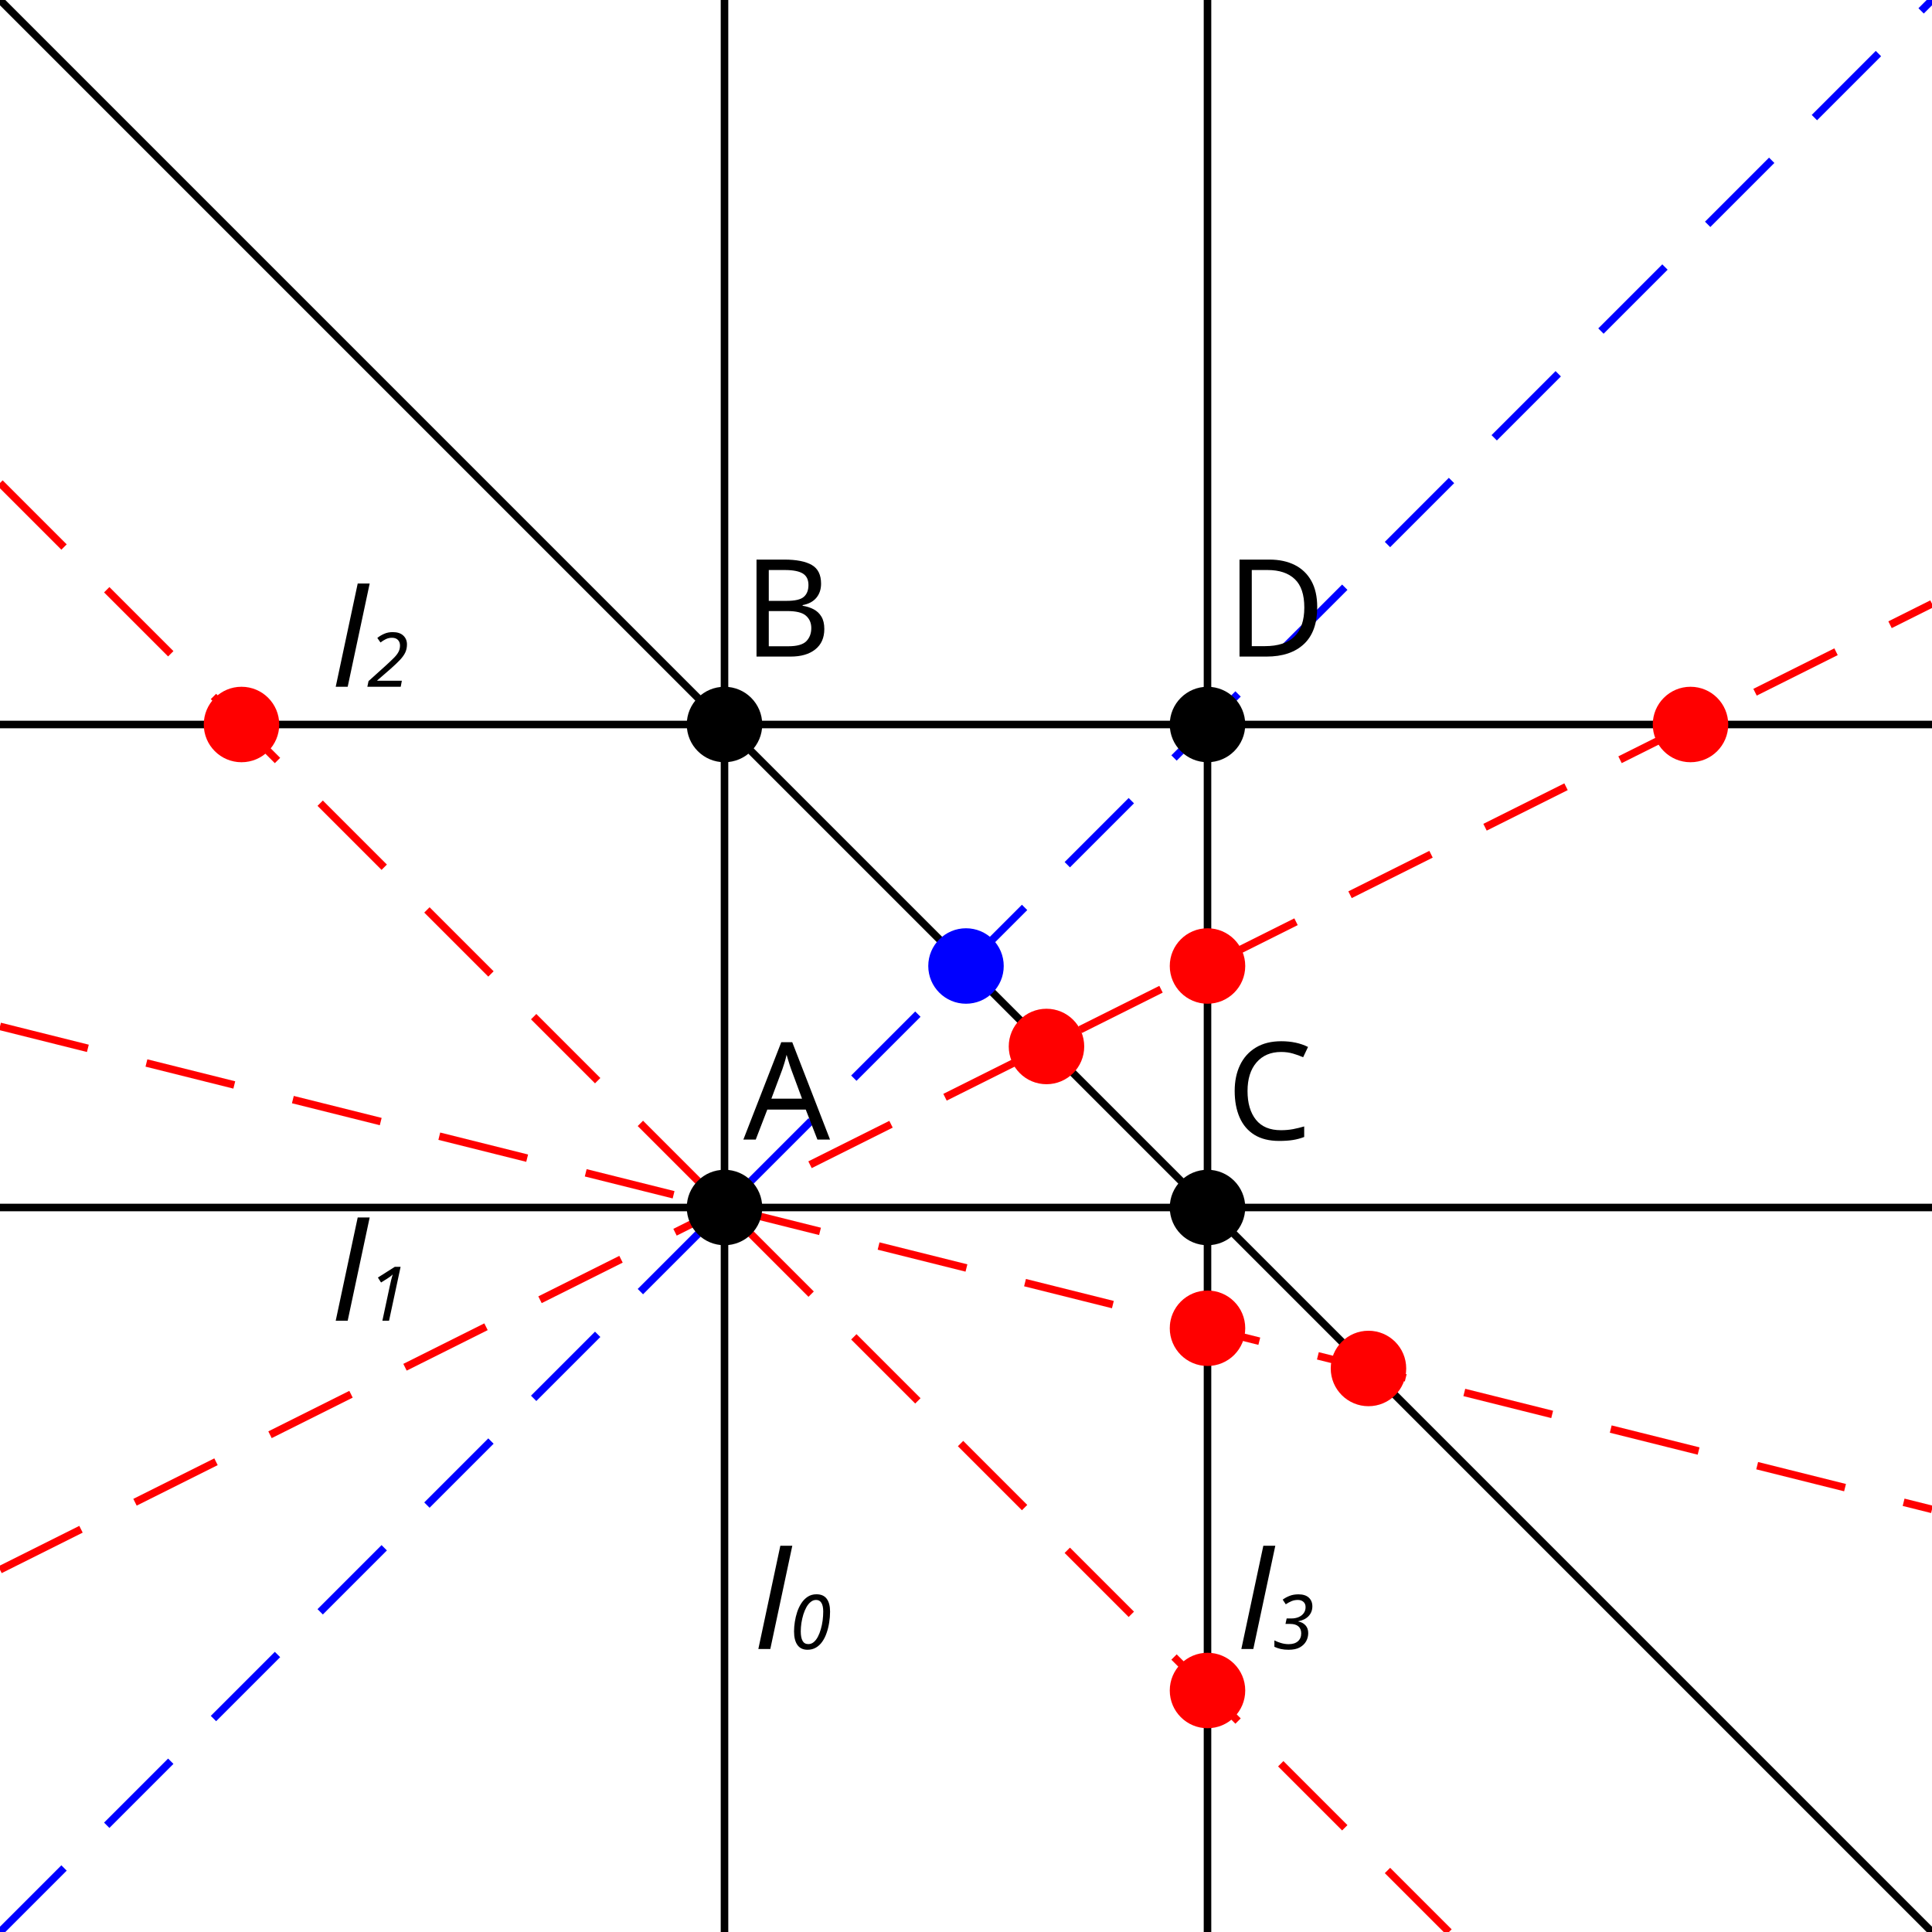
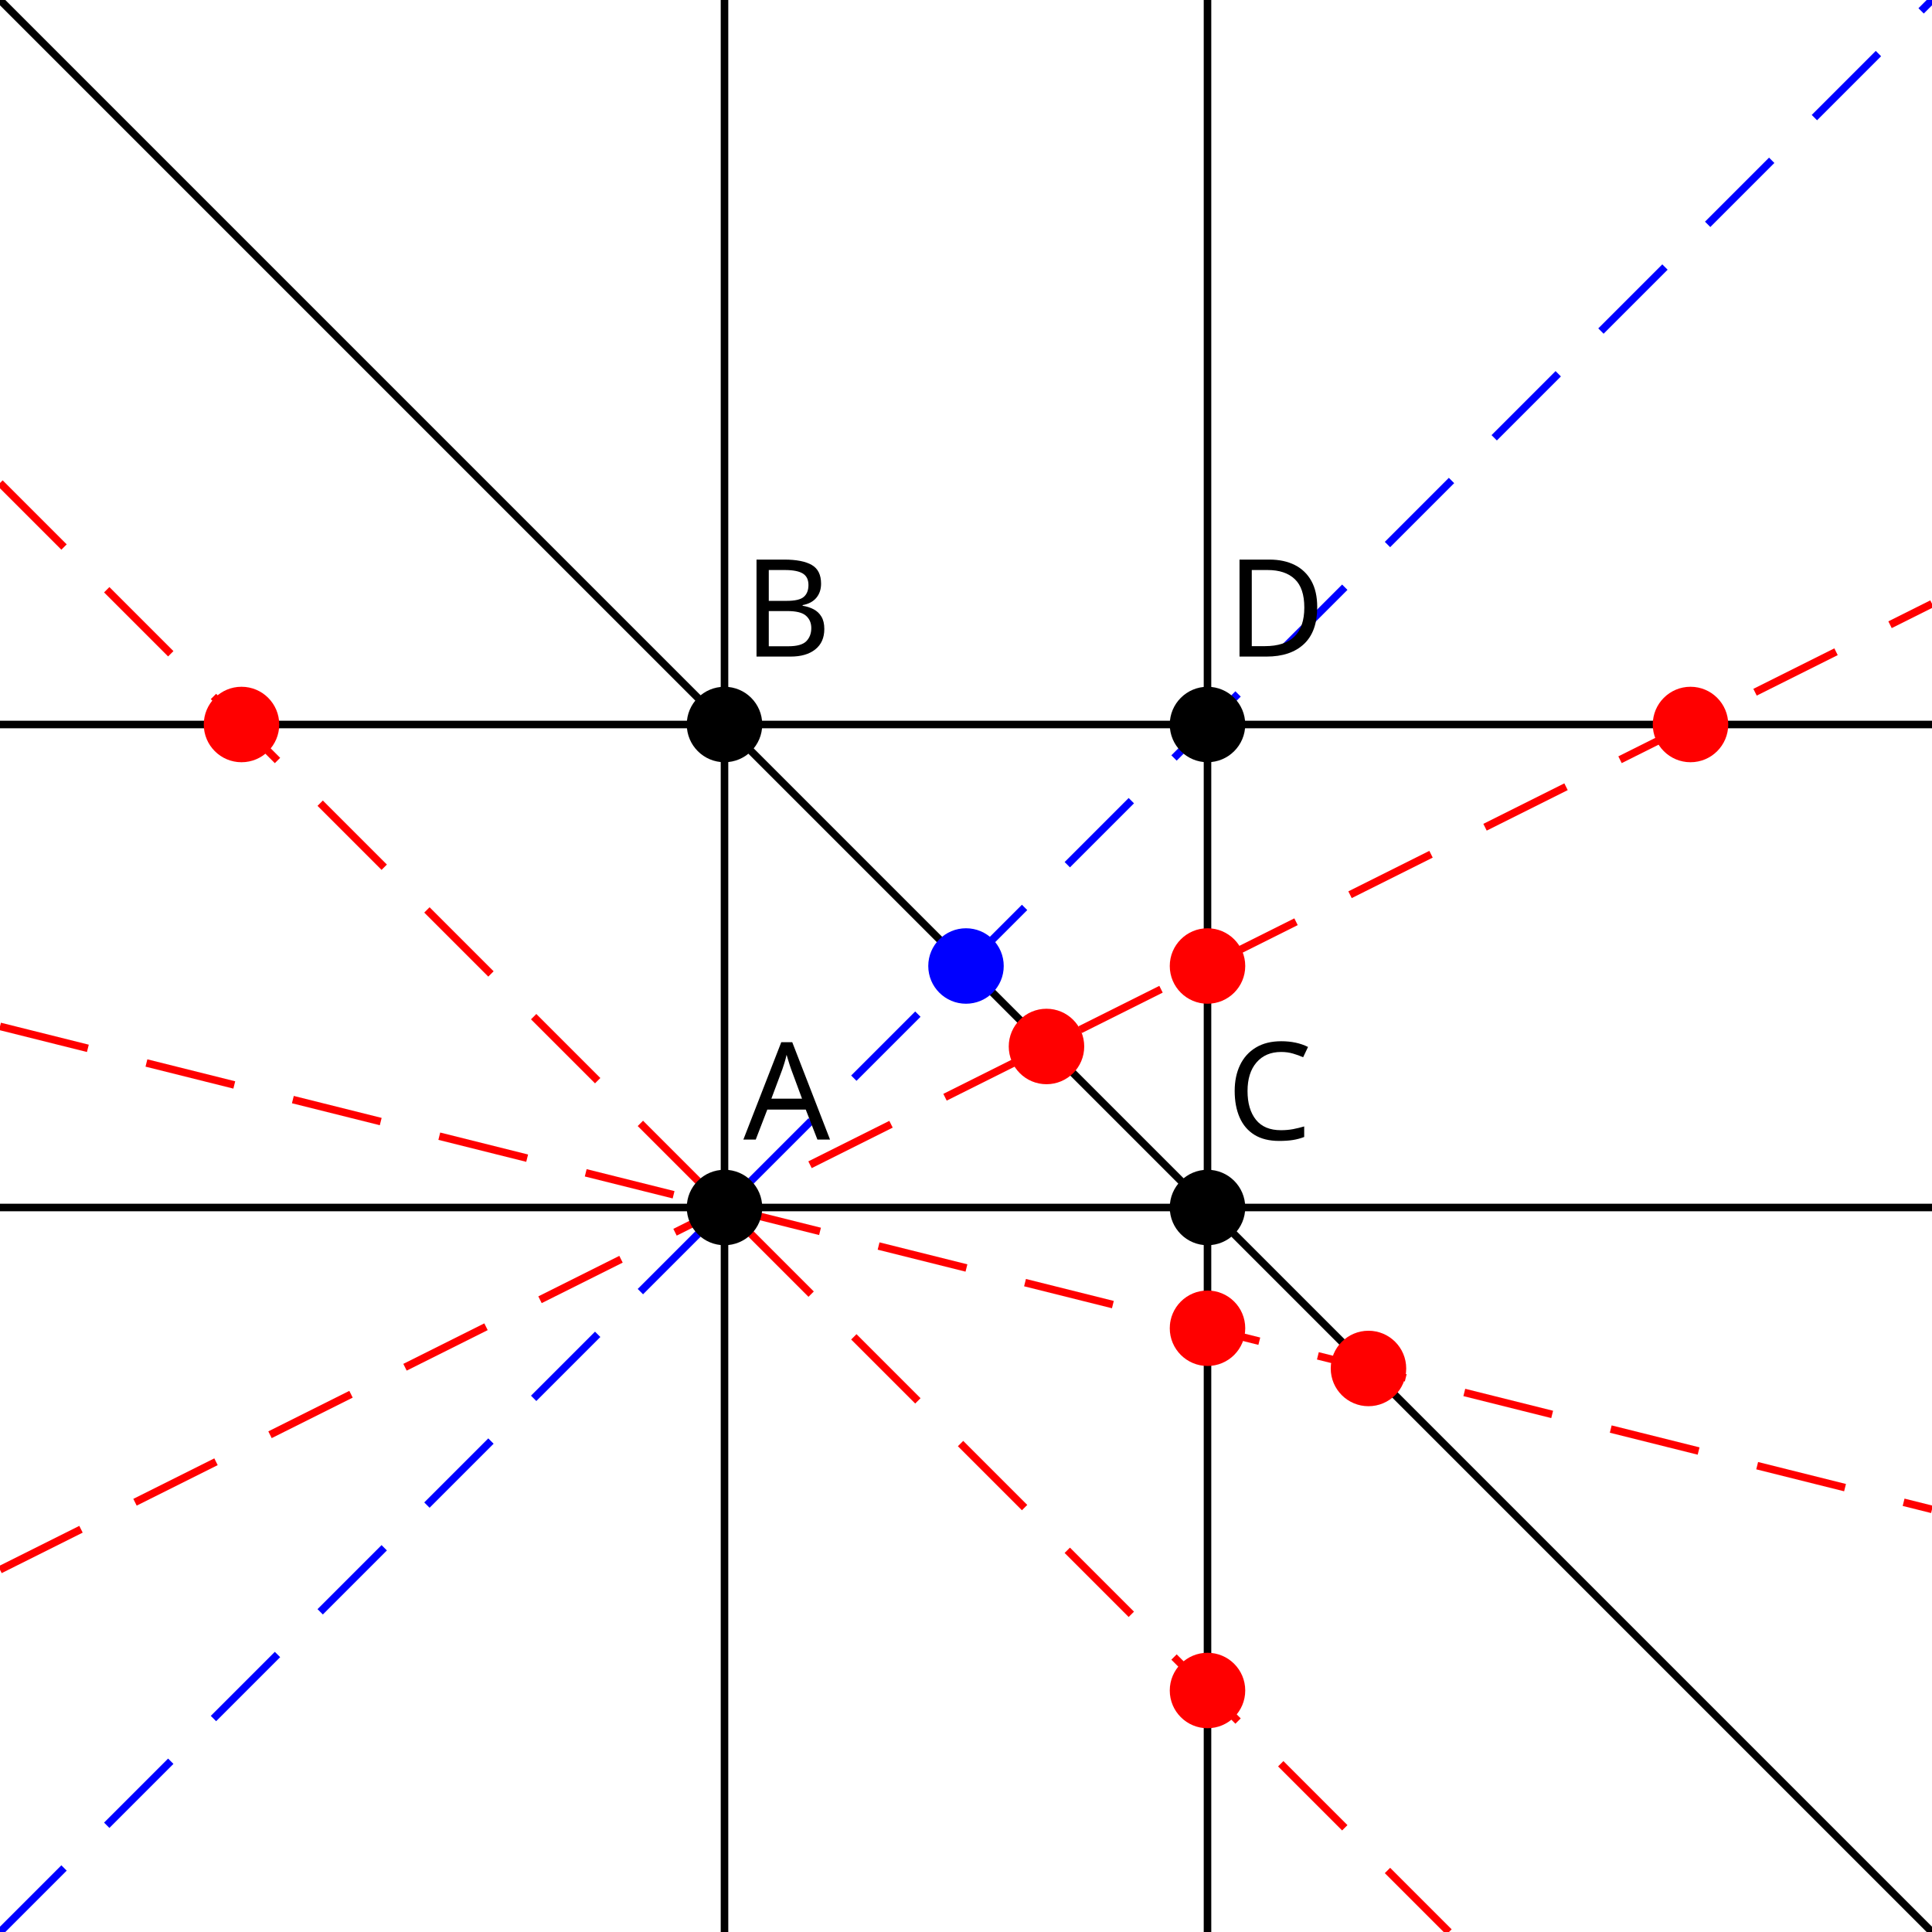
<svg xmlns="http://www.w3.org/2000/svg" width="512" height="512" viewBox="0 0 512 512">
  <style>
        line{
            stroke-width: 2;
            stroke: black;
        }
        circle{
            fill: black;
        }
        circle.rd {
            fill: red;
        }
        circle.bl {
            fill: blue;
        }
        svg {
            font-family: CMU Serif;
        }
        text {
            font-size: 36px;
        }
        .line {
            font-style: italic;
            font-size: 36px;
        }
        .line&gt;tspan {
            vertical-align: sub;
            font-size: 20px;
        }
        line.rd {
            stroke-dasharray: 24 16;
            stroke: red;
        }
        line.bl {
            stroke-dasharray: 24 16;
            stroke: blue;
        }
    </style>
  <line x1="192" x2="192" y1="0" y2="512" />
  <line x1="0" x2="512" y1="320" y2="320" />
  <line x1="320" x2="320" y1="0" y2="512" />
  <line x1="0" x2="512" y1="192" y2="192" />
  <line x1="0" x2="512" y1="0" y2="512" />
  <line x1="0" x2="384" y1="128" y2="512" class="rd" />
  <line x1="0" x2="512" y1="272" y2="400" class="rd" />
  <line x1="0" x2="512" y1="416" y2="160" class="rd" />
  <line x1="0" x2="512" y1="512" y2="0" class="bl" />
  <circle r="10" cx="192" cy="320" />
  <circle r="10" cx="192" cy="192" />
  <circle r="10" cx="320" cy="320" />
  <circle r="10" cx="320" cy="192" />
  <circle r="10" cx="064" cy="192" class="rd" />
  <circle r="10" cx="320" cy="448" class="rd" />
  <circle r="10" cx="320" cy="352" class="rd" />
  <circle r="10" cx="362.66" cy="362.66" class="rd" />
  <circle r="10" cx="320" cy="256" class="rd" />
  <circle r="10" cx="277.33" cy="277.33" class="rd" />
  <circle r="10" cx="448" cy="192" class="rd" />
  <circle r="10" cx="256" cy="256" class="bl" />
  <g transform="translate(5 -18)">
    <text x="192" y="320">A</text>
    <text x="192" y="192">B</text>
    <text x="320" y="320">C</text>
    <text x="320" y="192">D</text>
  </g>
-   <text x="200" y="437" class="line">
-         l<tspan>0</tspan>
-   </text>
-   <text x="88" y="350" class="line">
-         l<tspan>1</tspan>
-   </text>
-   <text x="88" y="182" class="line">
-         l<tspan>2</tspan>
-   </text>
-   <text x="328" y="437" class="line">
-         l<tspan>3</tspan>
-   </text>
</svg>
